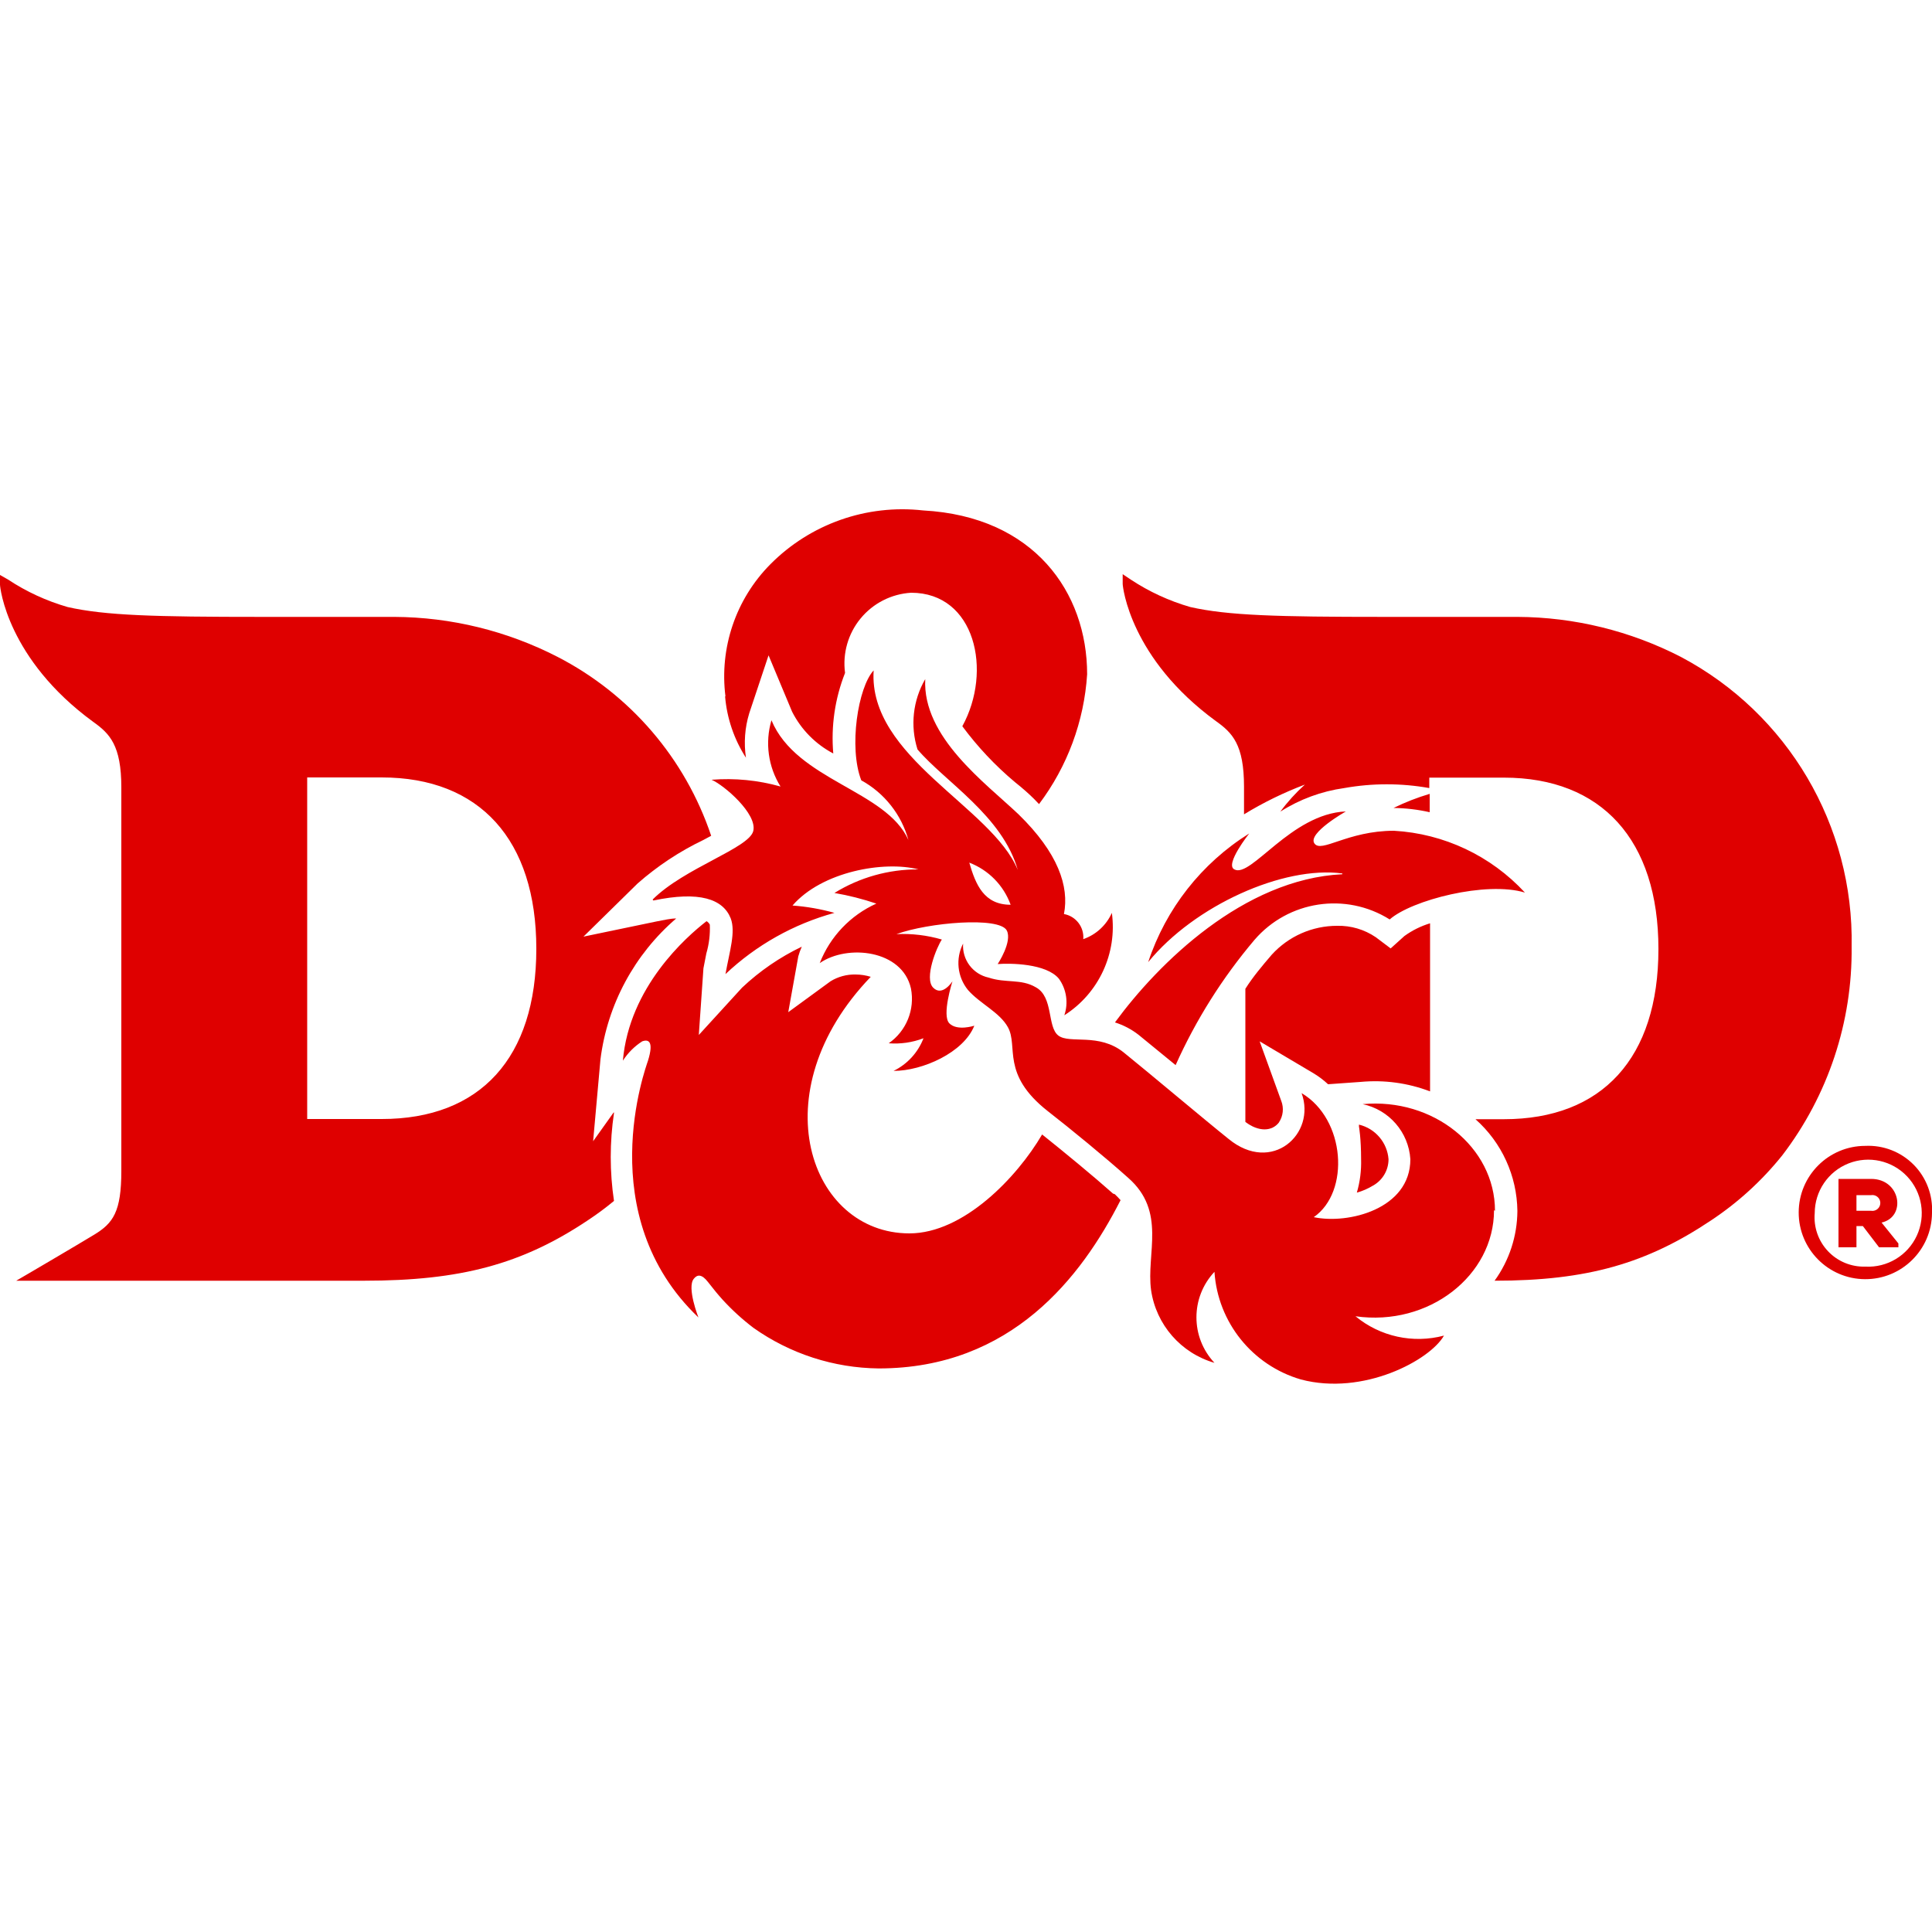
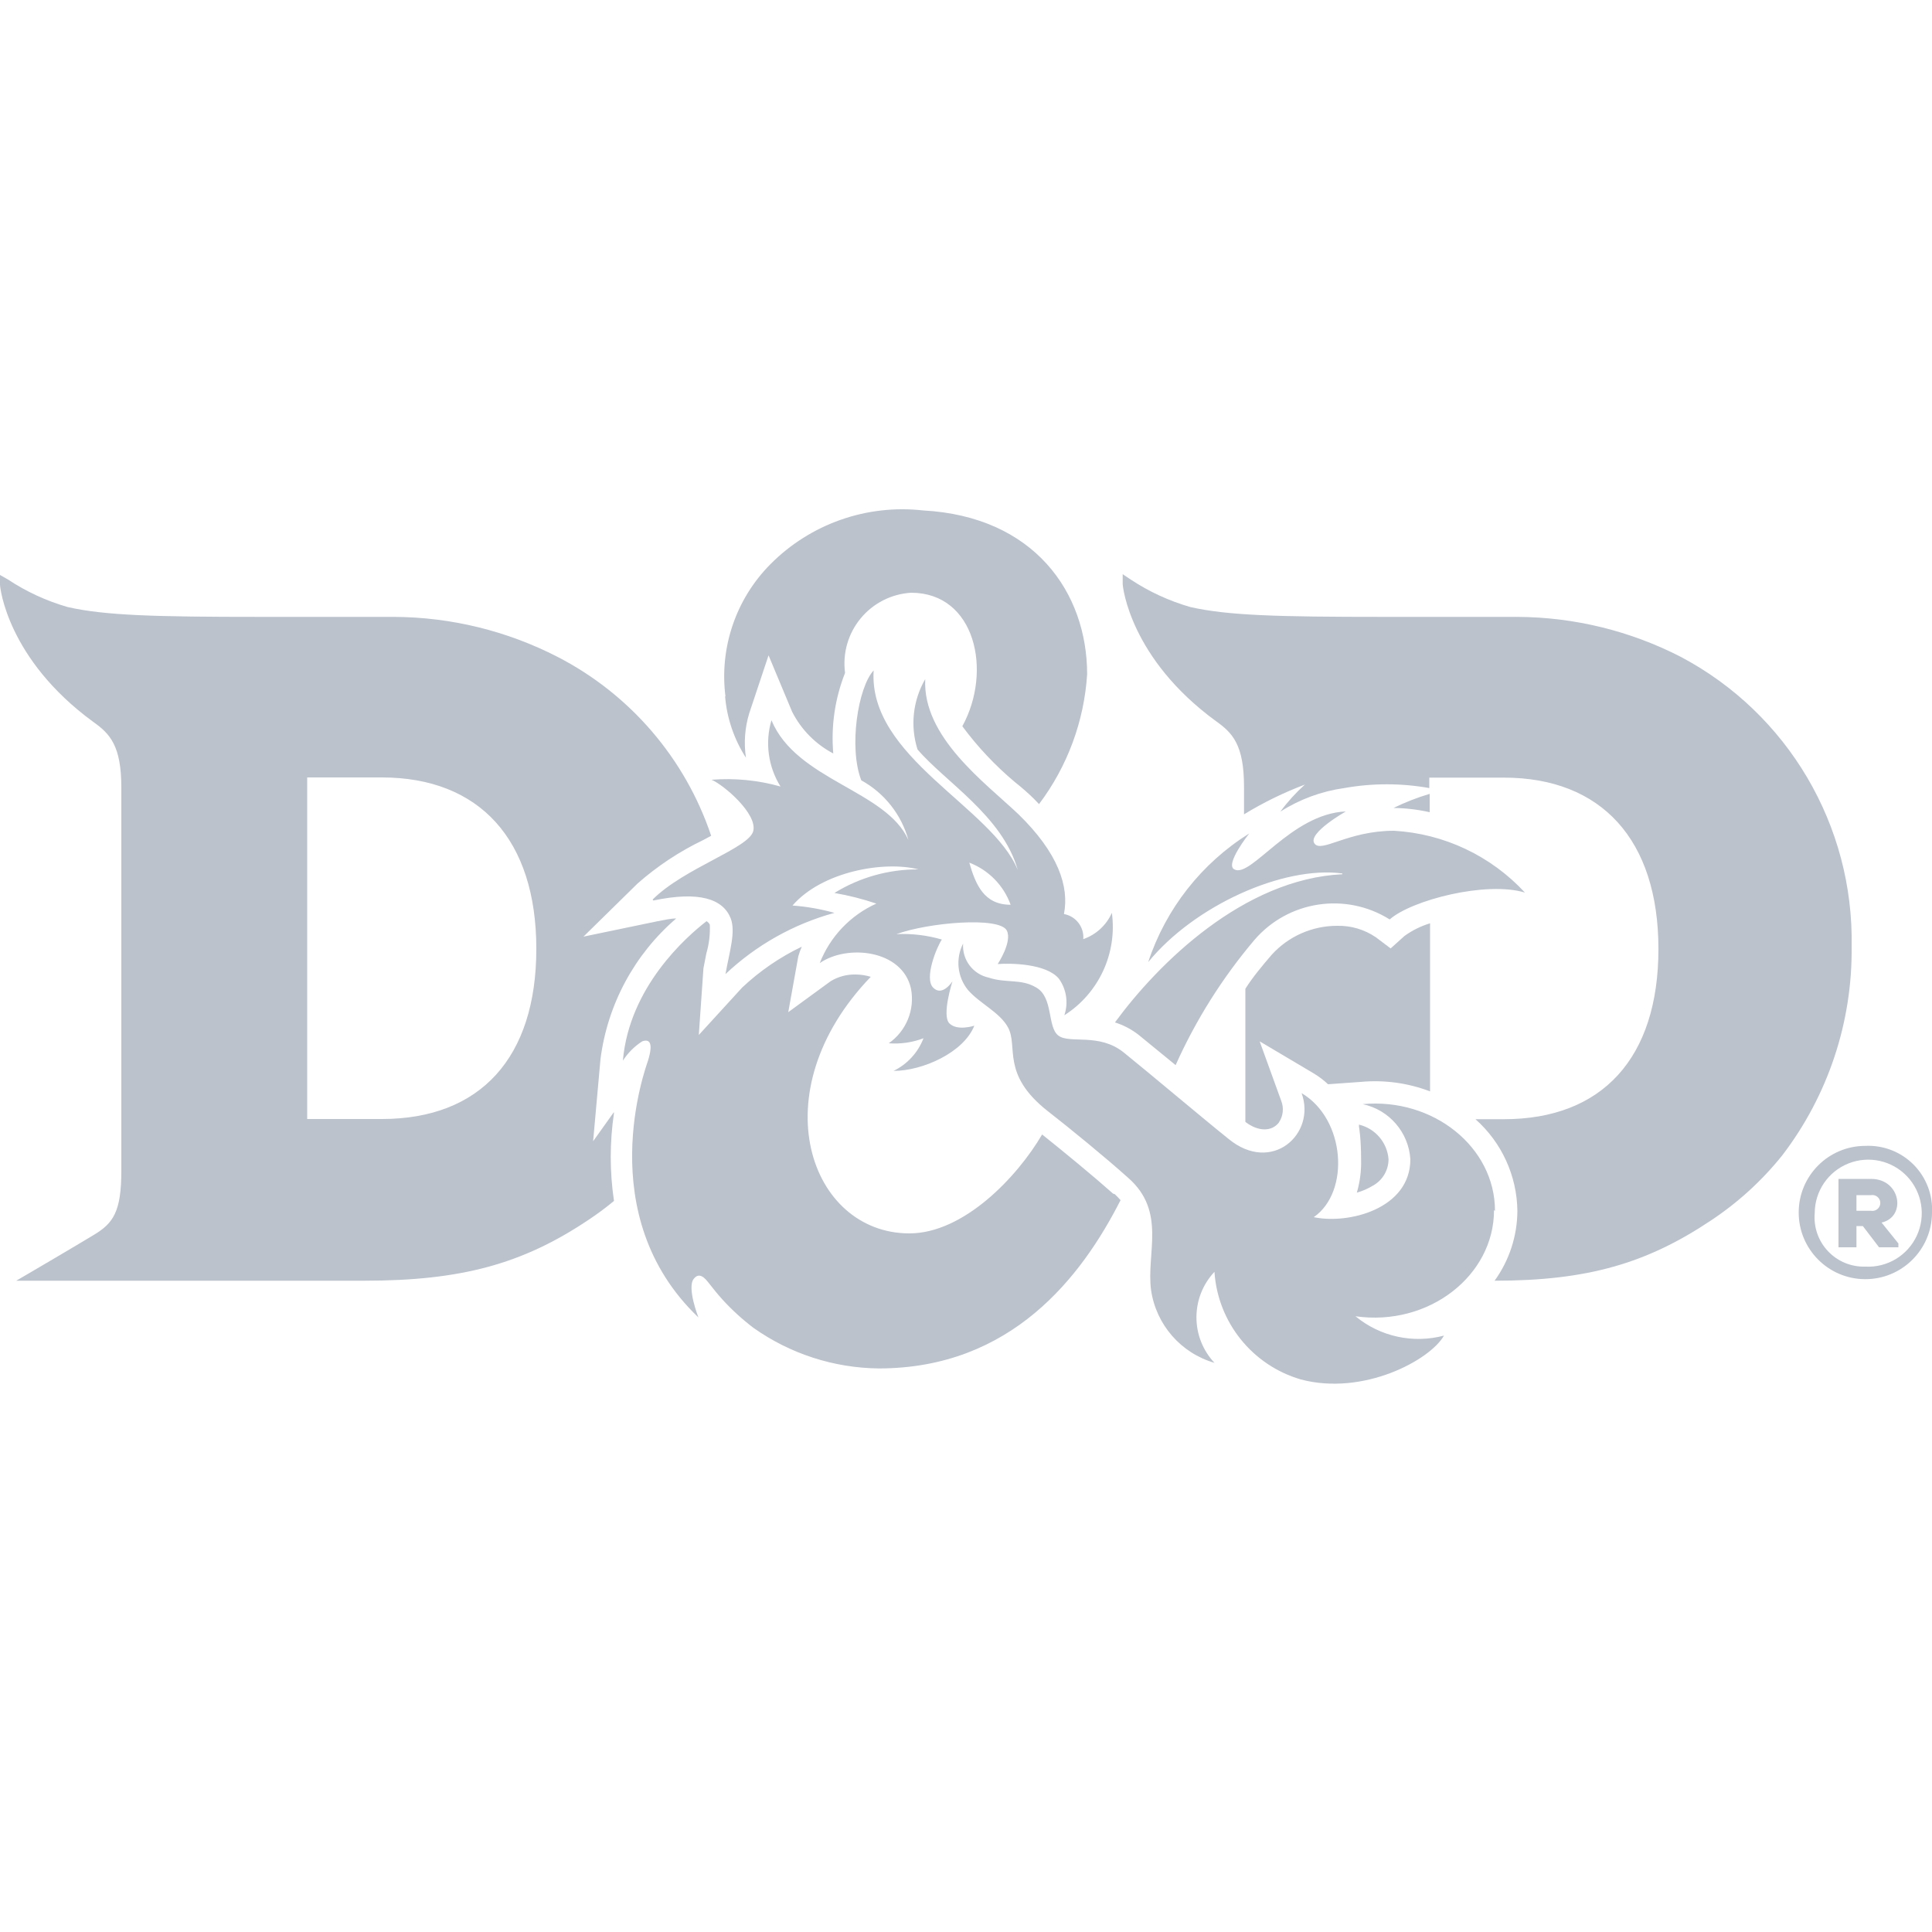
<svg xmlns="http://www.w3.org/2000/svg" viewBox="0 0 100 100">
  <defs>
-     <style>.cls-1{fill:#DF0000;}</style>
+     <style>.cls-1{fill:#BBC2CC;}</style>
  </defs>
  <g id="D_D_Logos" data-name="D&amp;D Logos">
    <g id="D_D" data-name="D&amp;D">
      <path class="cls-1" d="M100,62.79a3.45,3.45,0,1,1-3.45-3.48A3.3,3.3,0,0,1,100,62.79m-3.45,2.77a2.77,2.77,0,1,0-2.62-2.77,2.55,2.55,0,0,0,2.62,2.77m.84-2.28c1.29-.29,1-2.26-.54-2.26H95.16v3.54h.93v-1.1h.33l.84,1.1h1v-.2Zm-.54-1.42a.41.41,0,1,1,0,.81h-.76v-.81Z" />
      <path class="cls-1" d="M19.76,57.92H15.9V40.24h3.86c5.07,0,8,3.23,8,8.87s-2.9,8.81-8,8.81M74,42.09v-1a12,12,0,0,0-1.87.73,8.94,8.94,0,0,1,1.87.22M31.77,57.57l-1.07,1.5.38-4.24A11.52,11.52,0,0,1,35,47.54c-.3,0-.62.08-1,.15l-3.8.79L33,45.73a14.87,14.87,0,0,1,3.4-2.25l.41-.22A16.22,16.22,0,0,0,28.86,34a18.68,18.68,0,0,0-8.45-2.07v0H13.5c-5.47,0-8.06-.07-10-.51A11.21,11.21,0,0,1,.42,30L0,29.76l0,.5c0,.16.39,3.86,4.82,7.1.86.61,1.46,1.22,1.46,3.4V60.6c0,2.12-.42,2.71-1.41,3.31s-3.26,1.93-3.26,1.93l-.77.45h18c5,0,8.18-.85,11.59-3.13a15.57,15.57,0,0,0,1.35-1,15.44,15.44,0,0,1,0-4.55m34.42.48a1.21,1.21,0,0,0,.12-1.1L65.2,53.9,68,55.56a4.5,4.5,0,0,1,.74.56L70.42,56a8,8,0,0,1,3.6.49V47.79a4.47,4.47,0,0,0-1.33.66l-.71.64-.77-.58a3.41,3.41,0,0,0-2-.59,4.57,4.57,0,0,0-3.38,1.49c-.5.58-1,1.18-1.37,1.77v6.89c.68.52,1.39.51,1.76,0M87,34a18.68,18.68,0,0,0-8.45-2.07v0H71.61c-5.47,0-8.06-.07-10-.51A11.21,11.21,0,0,1,58.53,30l-.42-.28,0,.5c0,.16.39,3.86,4.82,7.1.86.61,1.46,1.22,1.46,3.4v1.43a18.82,18.82,0,0,1,3.15-1.54,9.41,9.41,0,0,0-1.27,1.4,8.29,8.29,0,0,1,3.31-1.22,12.52,12.52,0,0,1,4.4,0v-.54h3.86c5.06,0,8,3.23,8,8.87s-2.91,8.81-8,8.81H76.37a6.45,6.45,0,0,1,2.17,4.75,6.23,6.23,0,0,1-1.18,3.61c4.81,0,7.88-.9,11.2-3.12a16.17,16.17,0,0,0,3.69-3.37A17.45,17.45,0,0,0,95.84,49,16.61,16.61,0,0,0,87,34" />
      <path class="cls-1" d="M37.55,36.05a8.24,8.24,0,0,1,2.32-6.84,9.62,9.62,0,0,1,7.91-2.79c5.74.31,8.49,4.24,8.49,8.48a12.49,12.49,0,0,1-2.49,6.72l-.25-.26c-.28-.28-.61-.57-1-.88a16.89,16.89,0,0,1-2.72-2.89c1.57-2.86.67-6.91-2.65-6.91a3.67,3.67,0,0,0-3.42,4.15A9.19,9.19,0,0,0,43.13,39,5,5,0,0,1,41,36.84l-1.22-2.92-1,3a5.23,5.23,0,0,0-.17,2.3h0a6.93,6.93,0,0,1-1.08-3.18M33.78,46.56c1.64-1.64,5-2.66,5.21-3.55s-1.51-2.37-2.16-2.65a10.18,10.18,0,0,1,3.57.35,4.22,4.22,0,0,1-.47-3.43c1.3,3.12,5.94,3.62,7.09,6.2a5.06,5.06,0,0,0-2.44-3.09c-.66-1.7-.17-4.82.64-5.69-.29,4.5,6.13,7.07,7.46,10.33-.79-2.8-3.77-4.57-5.19-6.24a4.53,4.53,0,0,1,.4-3.64c-.15,3,3.1,5.36,4.83,7,2.05,2,2.63,3.73,2.35,5.16a1.22,1.22,0,0,1,1,1.3,2.53,2.53,0,0,0,1.48-1.36,5.42,5.42,0,0,1-2.46,5.3,2.09,2.09,0,0,0-.28-1.89c-.66-.8-2.54-.81-3.17-.76,0,0,.77-1.16.47-1.74-.39-.73-4.06-.41-5.71.19a7.22,7.22,0,0,1,2.35.28c-.26.38-.93,2-.45,2.49s1-.33,1-.33-.57,1.77-.16,2.18,1.29.12,1.29.12c-.55,1.39-2.68,2.34-4.18,2.34a3.13,3.13,0,0,0,1.55-1.69A4.16,4.16,0,0,1,46,54a2.8,2.8,0,0,0,1.15-2.84c-.45-2-3.29-2.3-4.72-1.31a5.62,5.62,0,0,1,2.93-3.08,14.29,14.29,0,0,0-2.17-.55A8.17,8.17,0,0,1,47.54,45c-1.78-.46-5,.11-6.52,1.87a11,11,0,0,1,2.17.38,13.36,13.36,0,0,0-5.64,3.17c.21-1.18.54-2.18.27-2.89-.4-1-1.62-1.42-4-.92m18.49.22a3.67,3.67,0,0,0-2.14-2.18c.33,1.14.76,2.18,2.14,2.18M77.38,62.67c0-3.3-3.2-5.86-6.85-5.52A3.12,3.12,0,0,1,73,60c0,2.58-3.22,3.38-5,3,1.89-1.31,1.64-5.08-.63-6.42.77,2.11-1.54,4.21-3.78,2.37-1.25-1-4.13-3.43-5.42-4.47s-2.8-.43-3.39-.88-.24-2-1.17-2.5c-.77-.45-1.54-.2-2.44-.5a1.68,1.68,0,0,1-1.32-1.76,2.21,2.21,0,0,0,.25,2.4c.62.71,1.64,1.15,2.07,1.93.55,1-.38,2.42,2.06,4.34,1.17.91,3,2.41,4.16,3.45,2,1.75.93,3.92,1.19,5.82a4.61,4.61,0,0,0,3.28,3.76,3.44,3.44,0,0,1,0-4.71,6.23,6.23,0,0,0,4.47,5.57c3.24.86,6.69-1,7.41-2.27a5.12,5.12,0,0,1-4.58-1c3.8.54,7.17-2.11,7.17-5.49m-19.72-.86c-1-.89-2.53-2.15-3.67-3.06-1.3,2.22-4.07,5.12-6.87,5.12-5.16,0-7.75-7.3-2-13.28a2.68,2.68,0,0,0-.78-.12,2.37,2.37,0,0,0-1.3.35L40.8,52.39l.52-2.89A3.66,3.66,0,0,1,41.5,49a12.15,12.15,0,0,0-3.09,2.12l-2.24,2.45.24-3.45.15-.77a4.58,4.58,0,0,0,.18-1.49.42.42,0,0,0-.17-.18c-1.06.82-4,3.41-4.33,7.22a3.33,3.33,0,0,1,1-1c.33-.12.61,0,.3,1-.12.37-2.94,8,2.61,13.29,0,0-.61-1.55-.24-2,.18-.23.41-.25.73.16s.49.62.76.92h0A12,12,0,0,0,39,68.73a11.43,11.43,0,0,0,6.48,2.1c6.87,0,10.5-4.74,12.52-8.71-.09-.1-.19-.21-.3-.31M69.48,45.25c-5.11.25-9.52,4.6-11.77,7.67a3.89,3.89,0,0,1,1.22.64l1.92,1.57a27.31,27.31,0,0,1,4.08-6.48,5.43,5.43,0,0,1,7-1.06c1.13-1,5-2,7-1.39A10,10,0,0,0,72.15,43c-2.41,0-3.77,1.18-4.12.65S69.66,42,69.66,42c-2.84.12-4.91,3.47-5.77,3-.51-.25.77-1.86.77-1.86a12.46,12.46,0,0,0-5.23,6.66c2.39-2.93,7-5,10.05-4.59m.86,13A2,2,0,0,1,71.87,60a1.56,1.56,0,0,1-.81,1.37,3.3,3.3,0,0,1-.83.36A5.59,5.59,0,0,0,70.45,60c0-1.09-.11-1.69-.11-1.69" />
    </g>
  </g>
</svg>
